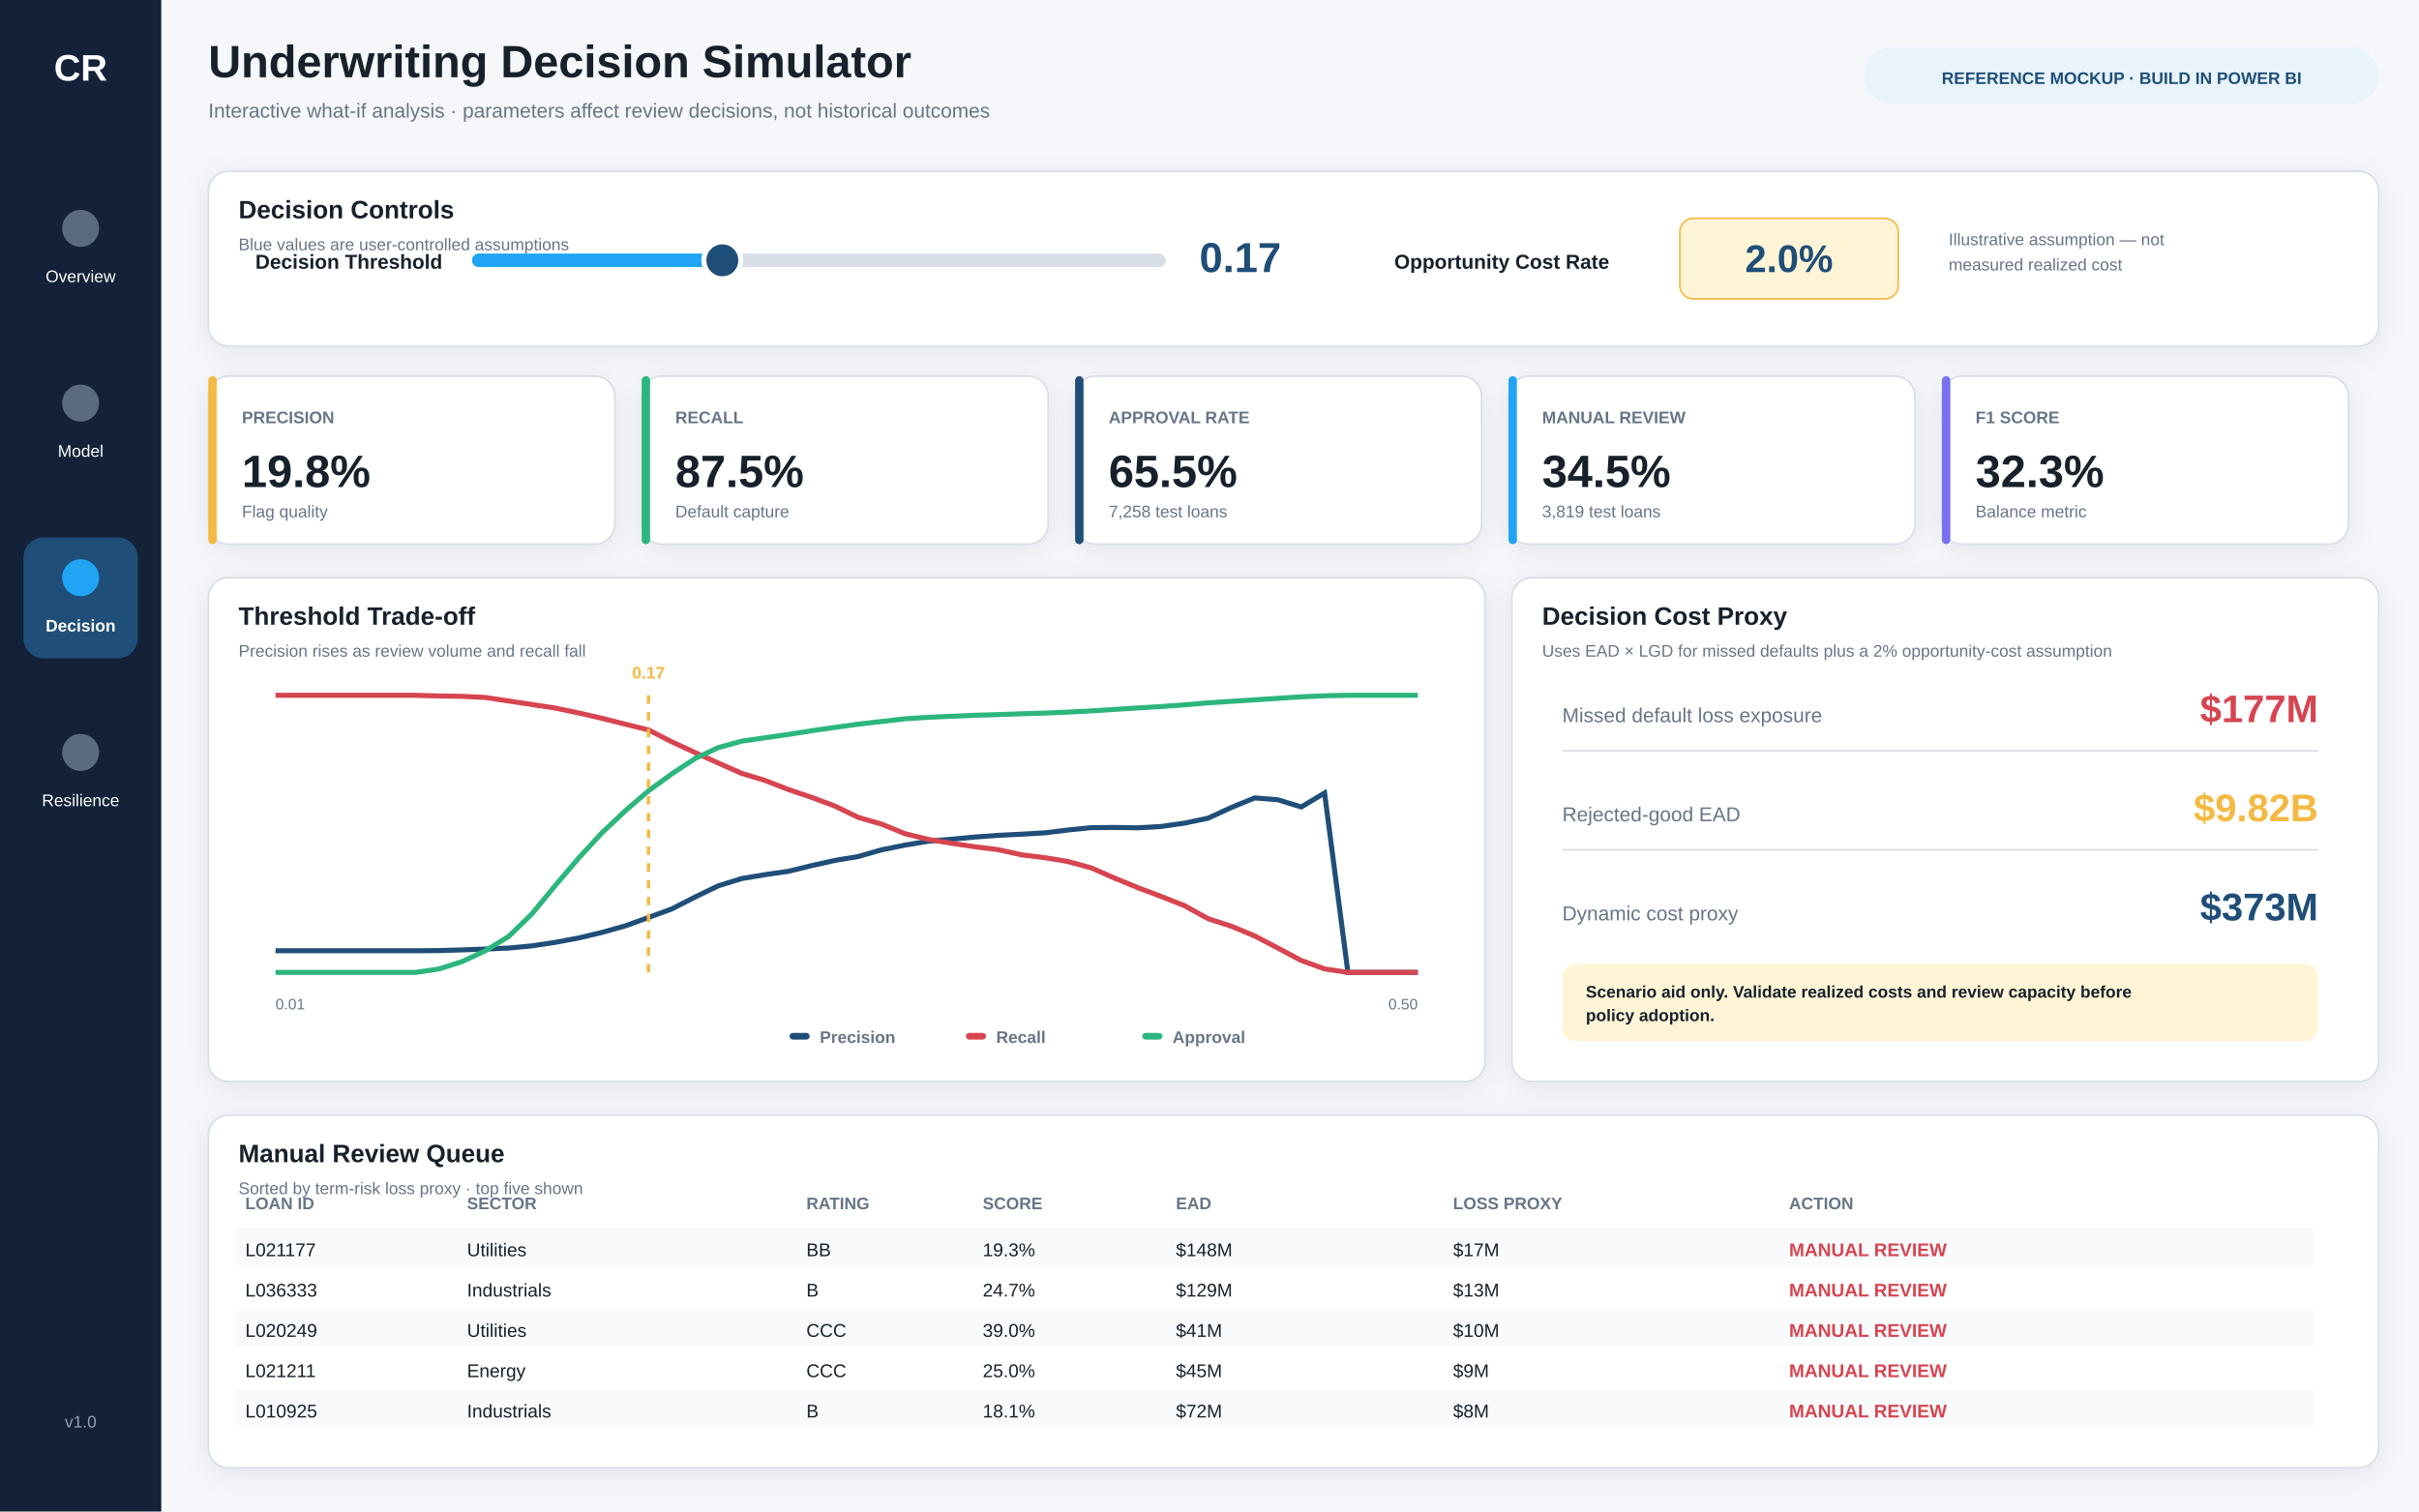
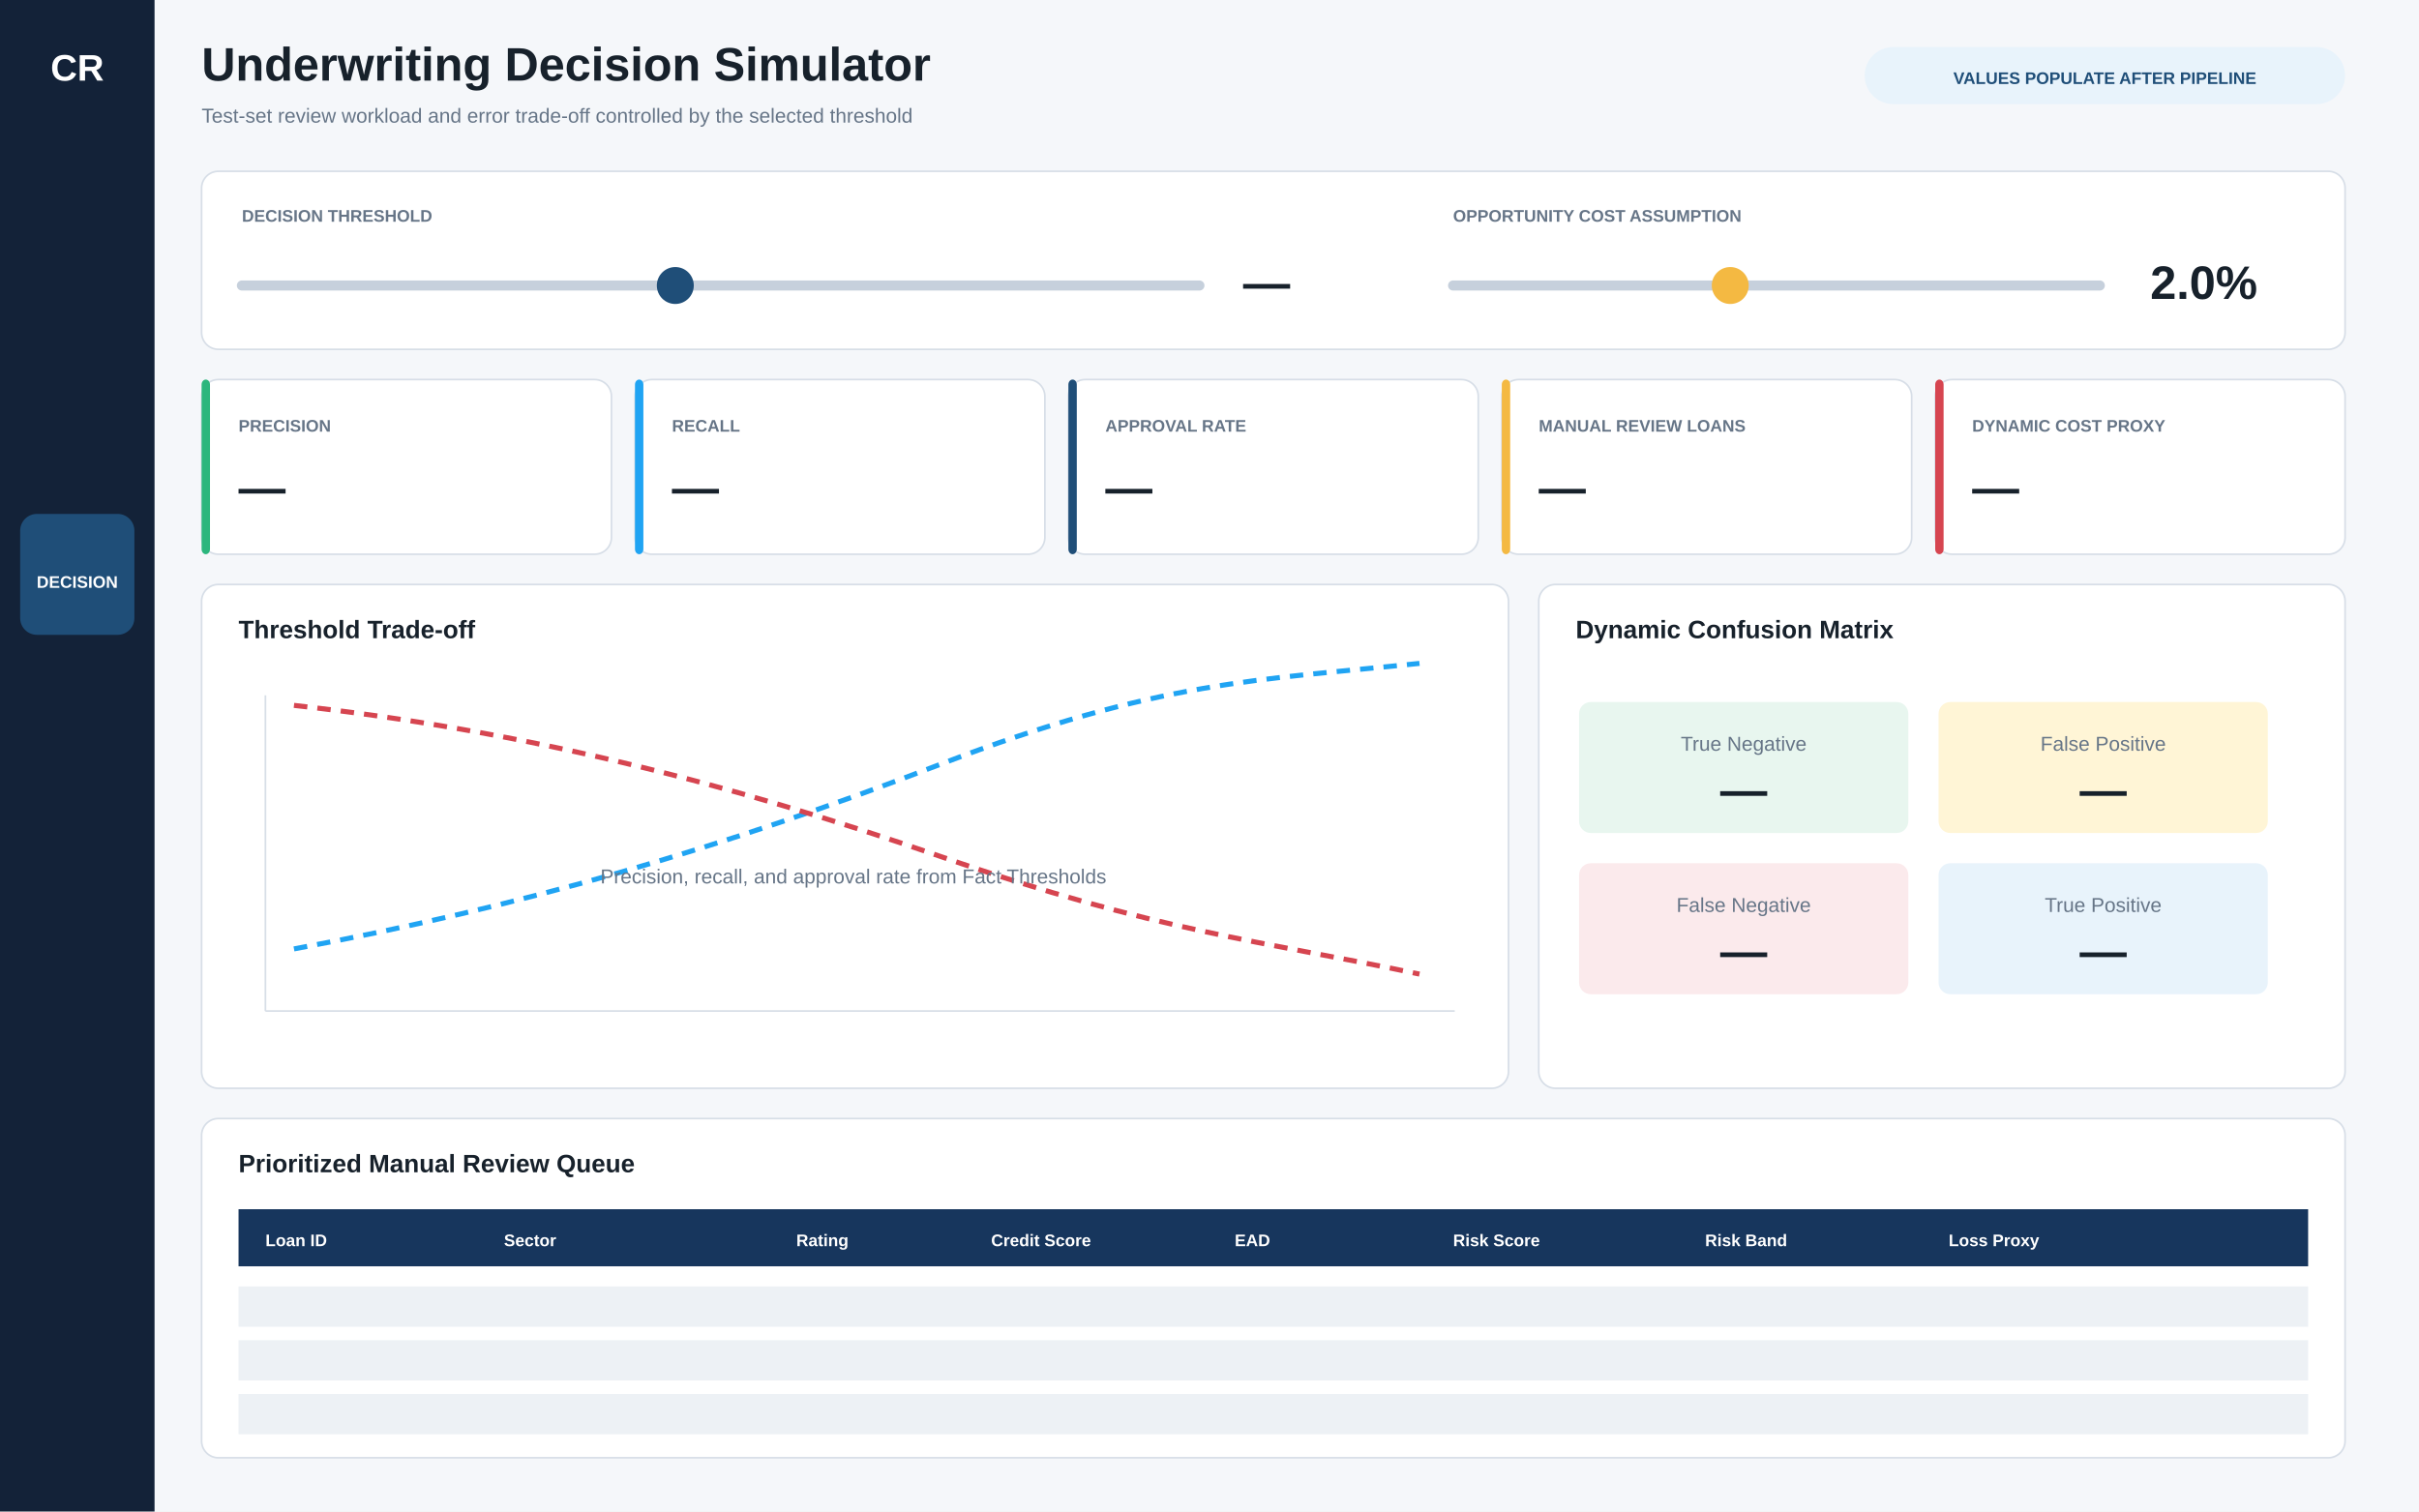
<svg xmlns="http://www.w3.org/2000/svg" width="1440" height="900" viewBox="0 0 1440 900">
-   <style>text{font-family:'Segoe UI',Arial,sans-serif} .shadow{filter:drop-shadow(0 3px 8px rgba(19,34,56,.08))}</style>
+   <style>
+     text{font-family:'Segoe UI',Arial,sans-serif}.title{font-size:28px;font-weight:700;fill:#17212B}.sub{font-size:12px;fill:#667587}.label{font-size:10px;font-weight:700;fill:#667587}.value{font-size:28px;font-weight:700;fill:#17212B}.vt{font-size:15px;font-weight:700;fill:#17212B}.card{fill:#fff;stroke:#D7DEE7}.axis{stroke:#D7DEE7}
+   </style>
  <rect width="1440" height="900" fill="#F5F7FA" />
-   <rect width="96" height="900" fill="#132238" />
-   <text x="48" y="48" font-size="22" fill="#FFFFFF" font-weight="700" text-anchor="middle">CR</text>
-   <circle cx="48" cy="136" r="11" fill="#5A6A80" />
-   <text x="48" y="168" font-size="10" fill="#FFFFFF" font-weight="400" text-anchor="middle">Overview</text>
-   <circle cx="48" cy="240" r="11" fill="#5A6A80" />
-   <text x="48" y="272" font-size="10" fill="#FFFFFF" font-weight="400" text-anchor="middle">Model</text>
-   <rect x="14" y="320" width="68" height="72" rx="12" fill="#1F4E78" stroke="none" />
-   <circle cx="48" cy="344" r="11" fill="#20A4F3" />
-   <text x="48" y="376" font-size="10" fill="#FFFFFF" font-weight="700" text-anchor="middle">Decision</text>
-   <circle cx="48" cy="448" r="11" fill="#5A6A80" />
-   <text x="48" y="480" font-size="10" fill="#FFFFFF" font-weight="400" text-anchor="middle">Resilience</text>
-   <text x="48" y="850" font-size="10" fill="#91A0B3" font-weight="400" text-anchor="middle">v1.0</text>
-   <text x="124" y="46" font-size="27" fill="#17212B" font-weight="700" text-anchor="start">Underwriting Decision Simulator</text>
-   <text x="124" y="70" font-size="12" fill="#667587" font-weight="400" text-anchor="start">Interactive what-if analysis · parameters affect review decisions, not historical outcomes</text>
-   <rect x="1110" y="28" width="306" height="34" rx="17" fill="#E8F3FB" stroke="none" />
-   <text x="1263" y="50" font-size="10" fill="#1F4E78" font-weight="700" text-anchor="middle">REFERENCE MOCKUP · BUILD IN POWER BI</text>
-   <g class="shadow">
-     <rect x="124" y="102" width="1292" height="104" rx="12" fill="#FFFFFF" stroke="#D7DEE7" />
+   <rect width="92" height="900" fill="#132238" />
+   <text x="46" y="48" text-anchor="middle" font-size="22" font-weight="700" fill="#fff">CR</text>
+   <rect x="12" y="306" width="68" height="72" rx="10" fill="#1F4E78" />
+   <text x="46" y="350" text-anchor="middle" font-size="10" font-weight="700" fill="#fff">DECISION</text>
+   <text class="title" x="120" y="48">Underwriting Decision Simulator</text>
+   <text class="sub" x="120" y="73">Test-set review workload and error trade-off controlled by the selected threshold</text>
+   <rect x="1110" y="28" width="286" height="34" rx="17" fill="#E8F3FB" />
+   <text x="1253" y="50" text-anchor="middle" font-size="10" font-weight="700" fill="#1F4E78">VALUES POPULATE AFTER PIPELINE</text>
+   <rect class="card" x="120" y="102" width="1276" height="106" rx="10" />
+   <text class="label" x="144" y="132">DECISION THRESHOLD</text>
+   <line x1="144" y1="170" x2="714" y2="170" stroke="#C6D0DC" stroke-width="6" stroke-linecap="round" />
+   <circle cx="402" cy="170" r="11" fill="#1F4E78" />
+   <text class="value" x="740" y="178">—</text>
+   <text class="label" x="865" y="132">OPPORTUNITY COST ASSUMPTION</text>
+   <line x1="865" y1="170" x2="1250" y2="170" stroke="#C6D0DC" stroke-width="6" stroke-linecap="round" />
+   <circle cx="1030" cy="170" r="11" fill="#F4B942" />
+   <text class="value" x="1280" y="178" font-size="24">2.0%</text>
+   <g>
+     <rect class="card" x="120" y="226" width="244" height="104" rx="10" />
+     <rect x="120" y="226" width="5" height="104" rx="3" fill="#2CB67D" />
+     <text class="label" x="142" y="257">PRECISION</text>
+     <text class="value" x="142" y="300">—</text>
+     <rect class="card" x="378" y="226" width="244" height="104" rx="10" />
+     <rect x="378" y="226" width="5" height="104" rx="3" fill="#20A4F3" />
+     <text class="label" x="400" y="257">RECALL</text>
+     <text class="value" x="400" y="300">—</text>
+     <rect class="card" x="636" y="226" width="244" height="104" rx="10" />
+     <rect x="636" y="226" width="5" height="104" rx="3" fill="#1F4E78" />
+     <text class="label" x="658" y="257">APPROVAL RATE</text>
+     <text class="value" x="658" y="300">—</text>
+     <rect class="card" x="894" y="226" width="244" height="104" rx="10" />
+     <rect x="894" y="226" width="5" height="104" rx="3" fill="#F4B942" />
+     <text class="label" x="916" y="257">MANUAL REVIEW LOANS</text>
+     <text class="value" x="916" y="300">—</text>
+     <rect class="card" x="1152" y="226" width="244" height="104" rx="10" />
+     <rect x="1152" y="226" width="5" height="104" rx="3" fill="#D64550" />
+     <text class="label" x="1174" y="257">DYNAMIC COST PROXY</text>
+     <text class="value" x="1174" y="300">—</text>
  </g>
-   <text x="142" y="130" font-size="15" fill="#17212B" font-weight="700" text-anchor="start">Decision Controls</text>
-   <text x="142" y="149" font-size="10" fill="#667587" font-weight="400" text-anchor="start">Blue values are user-controlled assumptions</text>
-   <text x="152" y="160" font-size="12" fill="#17212B" font-weight="700" text-anchor="start">Decision Threshold</text>
-   <line x1="285" y1="155" x2="690" y2="155" stroke="#D7DEE7" stroke-width="8" stroke-linecap="round" />
-   <line x1="285" y1="155" x2="430" y2="155" stroke="#20A4F3" stroke-width="8" stroke-linecap="round" />
-   <circle cx="430" cy="155" r="11" fill="#1F4E78" stroke="white" stroke-width="3" />
-   <text x="714" y="162" font-size="25" fill="#1F4E78" font-weight="700" text-anchor="start">0.17</text>
-   <text x="830" y="160" font-size="12" fill="#17212B" font-weight="700" text-anchor="start">Opportunity Cost Rate</text>
-   <rect x="1000" y="130" width="130" height="48" rx="8" fill="#FFF5D6" stroke="#F4B942" />
-   <text x="1065" y="162" font-size="23" fill="#1F4E78" font-weight="700" text-anchor="middle">2.0%</text>
-   <text x="1160" y="146" font-size="10" fill="#667587" font-weight="400" text-anchor="start">Illustrative assumption — not</text>
-   <text x="1160" y="161" font-size="10" fill="#667587" font-weight="400" text-anchor="start">measured realized cost</text>
-   <g class="shadow">
-     <rect x="124" y="224" width="242" height="100" rx="12" fill="#FFFFFF" stroke="#D7DEE7" />
+   <rect class="card" x="120" y="348" width="778" height="300" rx="10" />
+   <text class="vt" x="142" y="380">Threshold Trade-off</text>
+   <line class="axis" x1="158" y1="602" x2="866" y2="602" />
+   <line class="axis" x1="158" y1="414" x2="158" y2="602" />
+   <path d="M175 565 C310 540 430 505 560 455 S750 405 845 395" fill="none" stroke="#20A4F3" stroke-width="3" stroke-dasharray="8 6" />
+   <path d="M175 420 C310 435 430 465 560 510 S750 560 845 580" fill="none" stroke="#D64550" stroke-width="3" stroke-dasharray="8 6" />
+   <text class="sub" x="508" y="526" text-anchor="middle">Precision, recall, and approval rate from Fact Thresholds</text>
+   <rect class="card" x="916" y="348" width="480" height="300" rx="10" />
+   <text class="vt" x="938" y="380">Dynamic Confusion Matrix</text>
+   <rect x="940" y="418" width="196" height="78" rx="7" fill="#E8F6EF" />
+   <rect x="1154" y="418" width="196" height="78" rx="7" fill="#FFF5D6" />
+   <rect x="940" y="514" width="196" height="78" rx="7" fill="#FBEAEC" />
+   <rect x="1154" y="514" width="196" height="78" rx="7" fill="#E8F3FB" />
+   <g text-anchor="middle">
+     <text class="sub" x="1038" y="447">True Negative</text>
+     <text class="value" x="1038" y="480" fill="#2CB67D">—</text>
+     <text class="sub" x="1252" y="447">False Positive</text>
+     <text class="value" x="1252" y="480" fill="#F4B942">—</text>
+     <text class="sub" x="1038" y="543">False Negative</text>
+     <text class="value" x="1038" y="576" fill="#D64550">—</text>
+     <text class="sub" x="1252" y="543">True Positive</text>
+     <text class="value" x="1252" y="576" fill="#1F4E78">—</text>
  </g>
-   <rect x="124" y="224" width="5" height="100" rx="2.5" fill="#F4B942" />
-   <text x="144" y="252" font-size="10" fill="#667587" font-weight="700" text-anchor="start">PRECISION</text>
-   <text x="144" y="290" font-size="27" fill="#17212B" font-weight="700" text-anchor="start">19.8%</text>
-   <text x="144" y="308" font-size="10" fill="#667587" font-weight="400" text-anchor="start">Flag quality</text>
-   <g class="shadow">
-     <rect x="382" y="224" width="242" height="100" rx="12" fill="#FFFFFF" stroke="#D7DEE7" />
+   <rect class="card" x="120" y="666" width="1276" height="202" rx="10" />
+   <text class="vt" x="142" y="698">Prioritized Manual Review Queue</text>
+   <rect x="142" y="720" width="1232" height="34" fill="#17365D" />
+   <g font-size="10" font-weight="700" fill="#fff">
+     <text x="158" y="742">Loan ID</text>
+     <text x="300" y="742">Sector</text>
+     <text x="474" y="742">Rating</text>
+     <text x="590" y="742">Credit Score</text>
+     <text x="735" y="742">EAD</text>
+     <text x="865" y="742">Risk Score</text>
+     <text x="1015" y="742">Risk Band</text>
+     <text x="1160" y="742">Loss Proxy</text>
  </g>
-   <rect x="382" y="224" width="5" height="100" rx="2.5" fill="#2CB67D" />
-   <text x="402" y="252" font-size="10" fill="#667587" font-weight="700" text-anchor="start">RECALL</text>
-   <text x="402" y="290" font-size="27" fill="#17212B" font-weight="700" text-anchor="start">87.5%</text>
-   <text x="402" y="308" font-size="10" fill="#667587" font-weight="400" text-anchor="start">Default capture</text>
-   <g class="shadow">
-     <rect x="640" y="224" width="242" height="100" rx="12" fill="#FFFFFF" stroke="#D7DEE7" />
+   <g fill="#EDF1F5">
+     <rect x="142" y="766" width="1232" height="24" />
+     <rect x="142" y="798" width="1232" height="24" />
+     <rect x="142" y="830" width="1232" height="24" />
  </g>
-   <rect x="640" y="224" width="5" height="100" rx="2.5" fill="#1F4E78" />
-   <text x="660" y="252" font-size="10" fill="#667587" font-weight="700" text-anchor="start">APPROVAL RATE</text>
-   <text x="660" y="290" font-size="27" fill="#17212B" font-weight="700" text-anchor="start">65.5%</text>
-   <text x="660" y="308" font-size="10" fill="#667587" font-weight="400" text-anchor="start">7,258 test loans</text>
-   <g class="shadow">
-     <rect x="898" y="224" width="242" height="100" rx="12" fill="#FFFFFF" stroke="#D7DEE7" />
-   </g>
-   <rect x="898" y="224" width="5" height="100" rx="2.5" fill="#20A4F3" />
-   <text x="918" y="252" font-size="10" fill="#667587" font-weight="700" text-anchor="start">MANUAL REVIEW</text>
-   <text x="918" y="290" font-size="27" fill="#17212B" font-weight="700" text-anchor="start">34.5%</text>
-   <text x="918" y="308" font-size="10" fill="#667587" font-weight="400" text-anchor="start">3,819 test loans</text>
-   <g class="shadow">
-     <rect x="1156" y="224" width="242" height="100" rx="12" fill="#FFFFFF" stroke="#D7DEE7" />
-   </g>
-   <rect x="1156" y="224" width="5" height="100" rx="2.5" fill="#7A6FF0" />
-   <text x="1176" y="252" font-size="10" fill="#667587" font-weight="700" text-anchor="start">F1 SCORE</text>
-   <text x="1176" y="290" font-size="27" fill="#17212B" font-weight="700" text-anchor="start">32.3%</text>
-   <text x="1176" y="308" font-size="10" fill="#667587" font-weight="400" text-anchor="start">Balance metric</text>
-   <g class="shadow">
-     <rect x="124" y="344" width="760" height="300" rx="12" fill="#FFFFFF" stroke="#D7DEE7" />
-   </g>
-   <text x="142" y="372" font-size="15" fill="#17212B" font-weight="700" text-anchor="start">Threshold Trade-off</text>
-   <text x="142" y="391" font-size="10" fill="#667587" font-weight="400" text-anchor="start">Precision rises as review volume and recall fall</text>
-   <path d="M164.0,566.1 L177.9,566.1 L191.8,566.1 L205.6,566.1 L219.5,566.1 L233.4,566.1 L247.3,566.1 L261.1,566.0 L275.0,565.6 L288.9,565.1 L302.8,564.5 L316.7,563.2 L330.5,561.1 L344.4,558.5 L358.3,555.2 L372.2,551.3 L386.0,546.3 L399.9,541.2 L413.8,534.1 L427.7,527.4 L441.6,523.1 L455.4,520.8 L469.3,518.8 L483.2,515.4 L497.1,512.3 L510.9,510.0 L524.8,506.0 L538.7,503.2 L552.6,500.9 L566.4,499.7 L580.3,498.4 L594.2,497.4 L608.1,496.7 L622.0,495.9 L635.8,494.2 L649.7,492.8 L663.6,492.7 L677.5,492.9 L691.3,492.1 L705.2,490.1 L719.1,487.2 L733.0,480.8 L746.9,475.1 L760.7,476.2 L774.6,480.5 L788.5,472.2 L802.4,579.0 L816.2,579.0 L830.1,579.0 L844.0,579.0" fill="none" stroke="#1F4E78" stroke-width="3" />
-   <path d="M164.0,414.0 L177.9,414.0 L191.8,414.0 L205.6,414.0 L219.5,414.0 L233.4,414.0 L247.3,414.0 L261.1,414.4 L275.0,414.6 L288.9,415.3 L302.8,417.4 L316.7,419.5 L330.5,421.6 L344.4,424.5 L358.3,427.7 L372.2,431.2 L386.0,434.6 L399.9,441.7 L413.8,448.1 L427.7,454.4 L441.6,460.5 L455.4,464.7 L469.3,470.1 L483.2,474.8 L497.1,480.0 L510.9,486.7 L524.8,490.7 L538.7,496.4 L552.6,499.8 L566.4,502.1 L580.3,504.2 L594.2,505.9 L608.1,509.0 L622.0,510.7 L635.8,513.0 L649.7,516.8 L663.6,522.9 L677.5,528.6 L691.3,533.8 L705.2,539.3 L719.1,547.0 L733.0,551.5 L746.9,557.3 L760.7,564.5 L774.6,571.9 L788.5,576.9 L802.4,579.0 L816.2,579.0 L830.1,579.0 L844.0,579.0" fill="none" stroke="#D64550" stroke-width="3" />
-   <path d="M164.0,579.0 L177.9,579.0 L191.8,579.0 L205.6,579.0 L219.5,579.0 L233.4,579.0 L247.3,579.0 L261.1,577.0 L275.0,572.6 L288.9,566.1 L302.8,557.6 L316.7,544.1 L330.5,527.3 L344.4,511.0 L358.3,495.9 L372.2,482.8 L386.0,470.9 L399.9,460.8 L413.8,451.6 L427.7,445.1 L441.6,441.3 L455.4,439.3 L469.3,437.3 L483.2,435.1 L497.1,433.1 L510.9,431.2 L524.8,429.6 L538.7,428.0 L552.6,427.1 L566.4,426.5 L580.3,425.9 L594.2,425.5 L608.1,425.0 L622.0,424.6 L635.8,424.0 L649.7,423.3 L663.6,422.4 L677.5,421.5 L691.3,420.7 L705.2,419.7 L719.1,418.5 L733.0,417.6 L746.9,416.7 L760.7,415.8 L774.6,414.9 L788.5,414.3 L802.4,414.0 L816.2,414.0 L830.1,414.0 L844.0,414.0" fill="none" stroke="#2CB67D" stroke-width="3" />
-   <line x1="386.041" y1="414" x2="386.041" y2="579" stroke="#F4B942" stroke-width="2" stroke-dasharray="5 5" />
-   <text x="386.041" y="404" font-size="10" fill="#F4B942" font-weight="700" text-anchor="middle">0.17</text>
-   <text x="164" y="601" font-size="9" fill="#667587" font-weight="400" text-anchor="start">0.01</text>
-   <text x="844" y="601" font-size="9" fill="#667587" font-weight="400" text-anchor="end">0.50</text>
-   <rect x="470" y="615" width="12" height="4" rx="2" fill="#1F4E78" stroke="none" />
-   <text x="488" y="621" font-size="10" fill="#667587" font-weight="600" text-anchor="start">Precision</text>
-   <rect x="575" y="615" width="12" height="4" rx="2" fill="#D64550" stroke="none" />
-   <text x="593" y="621" font-size="10" fill="#667587" font-weight="600" text-anchor="start">Recall</text>
-   <rect x="680" y="615" width="12" height="4" rx="2" fill="#2CB67D" stroke="none" />
-   <text x="698" y="621" font-size="10" fill="#667587" font-weight="600" text-anchor="start">Approval</text>
-   <g class="shadow">
-     <rect x="900" y="344" width="516" height="300" rx="12" fill="#FFFFFF" stroke="#D7DEE7" />
-   </g>
-   <text x="918" y="372" font-size="15" fill="#17212B" font-weight="700" text-anchor="start">Decision Cost Proxy</text>
-   <text x="918" y="391" font-size="10" fill="#667587" font-weight="400" text-anchor="start">Uses EAD × LGD for missed defaults plus a 2% opportunity-cost assumption</text>
-   <text x="930" y="430" font-size="12" fill="#667587" font-weight="500" text-anchor="start">Missed default loss exposure</text>
-   <text x="1380" y="430" font-size="23" fill="#D64550" font-weight="700" text-anchor="end">$177M</text>
-   <line x1="930" y1="447" x2="1380" y2="447" stroke="#D7DEE7" />
-   <text x="930" y="489" font-size="12" fill="#667587" font-weight="500" text-anchor="start">Rejected-good EAD</text>
-   <text x="1380" y="489" font-size="23" fill="#F4B942" font-weight="700" text-anchor="end">$9.82B</text>
-   <line x1="930" y1="506" x2="1380" y2="506" stroke="#D7DEE7" />
-   <text x="930" y="548" font-size="12" fill="#667587" font-weight="500" text-anchor="start">Dynamic cost proxy</text>
-   <text x="1380" y="548" font-size="23" fill="#1F4E78" font-weight="700" text-anchor="end">$373M</text>
-   <rect x="930" y="574" width="450" height="46" rx="8" fill="#FFF5D6" stroke="none" />
-   <text x="944" y="594" font-size="10" fill="#17212B" font-weight="600" text-anchor="start">Scenario aid only. Validate realized costs and review capacity before</text>
-   <text x="944" y="608" font-size="10" fill="#17212B" font-weight="600" text-anchor="start">policy adoption.</text>
-   <g class="shadow">
-     <rect x="124" y="664" width="1292" height="210" rx="12" fill="#FFFFFF" stroke="#D7DEE7" />
-   </g>
-   <text x="142" y="692" font-size="15" fill="#17212B" font-weight="700" text-anchor="start">Manual Review Queue</text>
-   <text x="142" y="711" font-size="10" fill="#667587" font-weight="400" text-anchor="start">Sorted by term-risk loss proxy · top five shown</text>
-   <text x="146" y="720" font-size="10" fill="#667587" font-weight="700" text-anchor="start">LOAN ID</text>
-   <text x="278" y="720" font-size="10" fill="#667587" font-weight="700" text-anchor="start">SECTOR</text>
-   <text x="480" y="720" font-size="10" fill="#667587" font-weight="700" text-anchor="start">RATING</text>
-   <text x="585" y="720" font-size="10" fill="#667587" font-weight="700" text-anchor="start">SCORE</text>
-   <text x="700" y="720" font-size="10" fill="#667587" font-weight="700" text-anchor="start">EAD</text>
-   <text x="865" y="720" font-size="10" fill="#667587" font-weight="700" text-anchor="start">LOSS PROXY</text>
-   <text x="1065" y="720" font-size="10" fill="#667587" font-weight="700" text-anchor="start">ACTION</text>
-   <rect x="140" y="731" width="1238" height="23" rx="3" fill="#F8FAFC" stroke="none" />
-   <text x="146" y="748" font-size="11" fill="#17212B" font-weight="500" text-anchor="start">L021177</text>
-   <text x="278" y="748" font-size="11" fill="#17212B" font-weight="500" text-anchor="start">Utilities</text>
-   <text x="480" y="748" font-size="11" fill="#17212B" font-weight="500" text-anchor="start">BB</text>
-   <text x="585" y="748" font-size="11" fill="#17212B" font-weight="500" text-anchor="start">19.3%</text>
-   <text x="700" y="748" font-size="11" fill="#17212B" font-weight="500" text-anchor="start">$148M</text>
-   <text x="865" y="748" font-size="11" fill="#17212B" font-weight="500" text-anchor="start">$17M</text>
-   <text x="1065" y="748" font-size="11" fill="#D64550" font-weight="700" text-anchor="start">MANUAL REVIEW</text>
-   <text x="146" y="772" font-size="11" fill="#17212B" font-weight="500" text-anchor="start">L036333</text>
-   <text x="278" y="772" font-size="11" fill="#17212B" font-weight="500" text-anchor="start">Industrials</text>
-   <text x="480" y="772" font-size="11" fill="#17212B" font-weight="500" text-anchor="start">B</text>
-   <text x="585" y="772" font-size="11" fill="#17212B" font-weight="500" text-anchor="start">24.7%</text>
-   <text x="700" y="772" font-size="11" fill="#17212B" font-weight="500" text-anchor="start">$129M</text>
-   <text x="865" y="772" font-size="11" fill="#17212B" font-weight="500" text-anchor="start">$13M</text>
-   <text x="1065" y="772" font-size="11" fill="#D64550" font-weight="700" text-anchor="start">MANUAL REVIEW</text>
-   <rect x="140" y="779" width="1238" height="23" rx="3" fill="#F8FAFC" stroke="none" />
-   <text x="146" y="796" font-size="11" fill="#17212B" font-weight="500" text-anchor="start">L020249</text>
-   <text x="278" y="796" font-size="11" fill="#17212B" font-weight="500" text-anchor="start">Utilities</text>
-   <text x="480" y="796" font-size="11" fill="#17212B" font-weight="500" text-anchor="start">CCC</text>
-   <text x="585" y="796" font-size="11" fill="#17212B" font-weight="500" text-anchor="start">39.0%</text>
-   <text x="700" y="796" font-size="11" fill="#17212B" font-weight="500" text-anchor="start">$41M</text>
-   <text x="865" y="796" font-size="11" fill="#17212B" font-weight="500" text-anchor="start">$10M</text>
-   <text x="1065" y="796" font-size="11" fill="#D64550" font-weight="700" text-anchor="start">MANUAL REVIEW</text>
-   <text x="146" y="820" font-size="11" fill="#17212B" font-weight="500" text-anchor="start">L021211</text>
-   <text x="278" y="820" font-size="11" fill="#17212B" font-weight="500" text-anchor="start">Energy</text>
-   <text x="480" y="820" font-size="11" fill="#17212B" font-weight="500" text-anchor="start">CCC</text>
-   <text x="585" y="820" font-size="11" fill="#17212B" font-weight="500" text-anchor="start">25.0%</text>
-   <text x="700" y="820" font-size="11" fill="#17212B" font-weight="500" text-anchor="start">$45M</text>
-   <text x="865" y="820" font-size="11" fill="#17212B" font-weight="500" text-anchor="start">$9M</text>
-   <text x="1065" y="820" font-size="11" fill="#D64550" font-weight="700" text-anchor="start">MANUAL REVIEW</text>
-   <rect x="140" y="827" width="1238" height="23" rx="3" fill="#F8FAFC" stroke="none" />
-   <text x="146" y="844" font-size="11" fill="#17212B" font-weight="500" text-anchor="start">L010925</text>
-   <text x="278" y="844" font-size="11" fill="#17212B" font-weight="500" text-anchor="start">Industrials</text>
-   <text x="480" y="844" font-size="11" fill="#17212B" font-weight="500" text-anchor="start">B</text>
-   <text x="585" y="844" font-size="11" fill="#17212B" font-weight="500" text-anchor="start">18.1%</text>
-   <text x="700" y="844" font-size="11" fill="#17212B" font-weight="500" text-anchor="start">$72M</text>
-   <text x="865" y="844" font-size="11" fill="#17212B" font-weight="500" text-anchor="start">$8M</text>
-   <text x="1065" y="844" font-size="11" fill="#D64550" font-weight="700" text-anchor="start">MANUAL REVIEW</text>
</svg>
